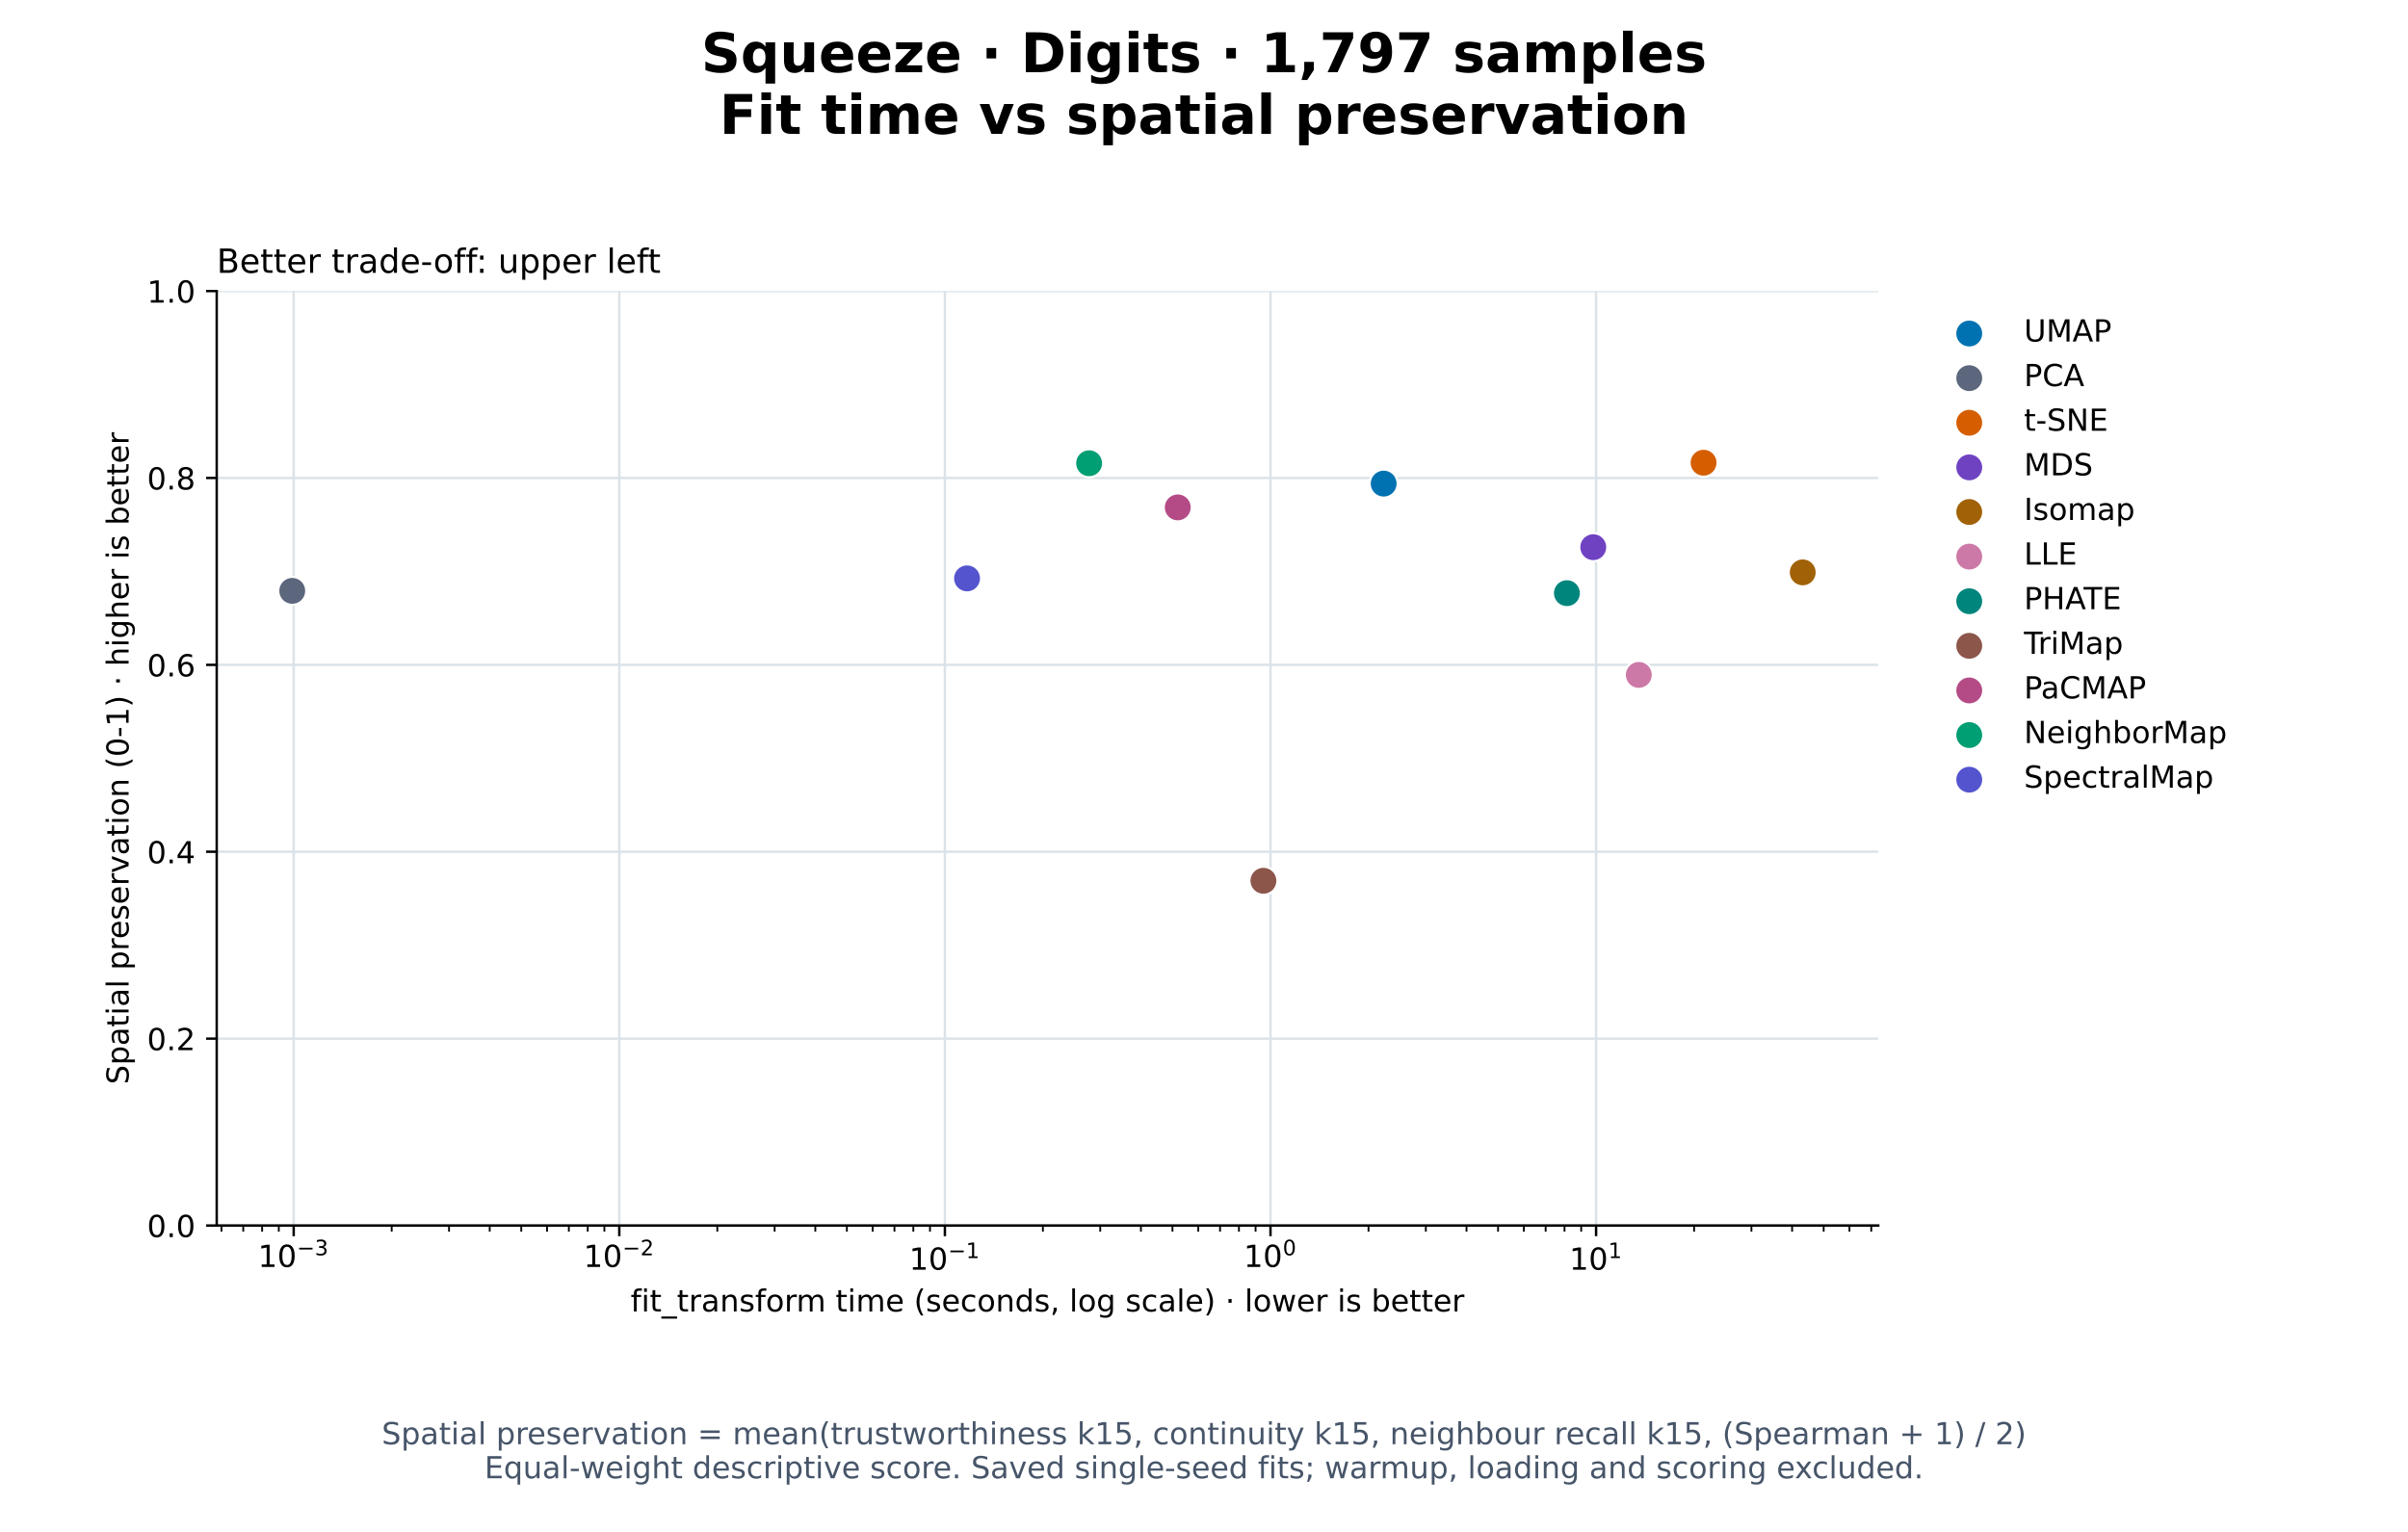
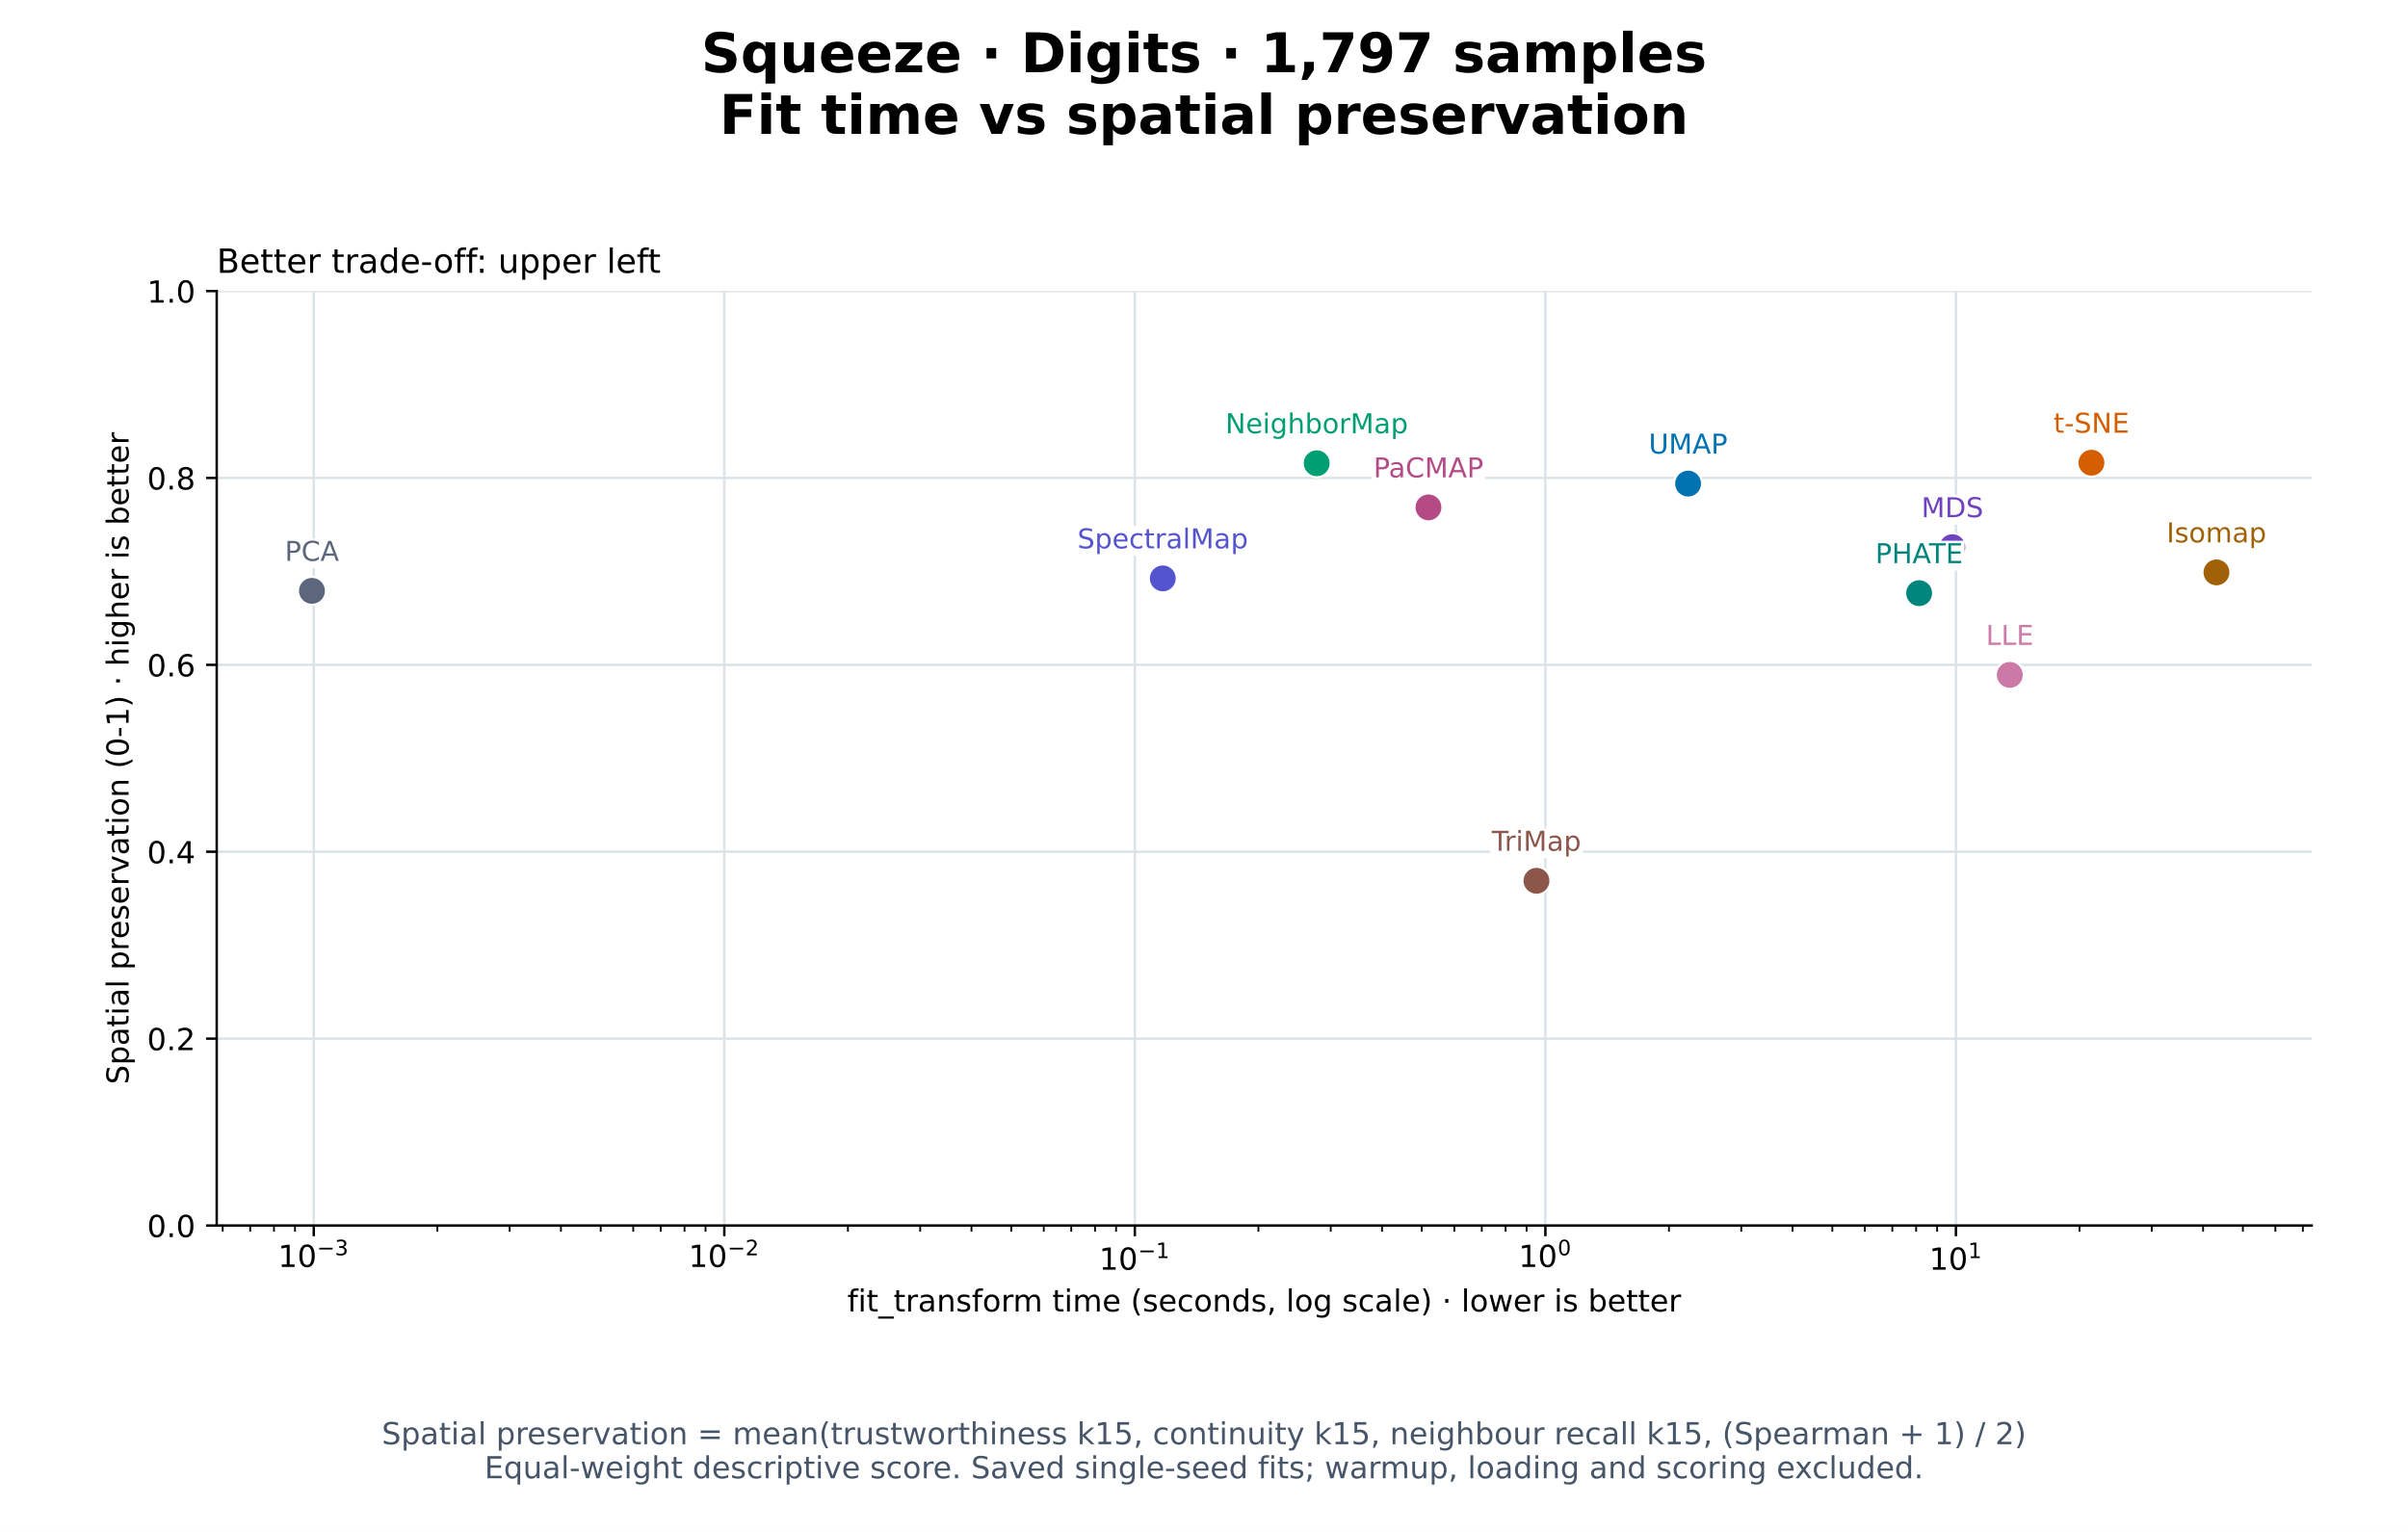
<svg xmlns="http://www.w3.org/2000/svg" xmlns:xlink="http://www.w3.org/1999/xlink" width="792pt" height="504pt" viewBox="0 0 792 504" version="1.1">
  <defs>
    <style type="text/css">*{stroke-linejoin: round; stroke-linecap: butt}</style>
  </defs>
  <g id="figure_1">
    <g id="patch_1">
      <path d="M 0 504 L 792 504 L 792 0 L 0 0 z " style="fill: #ffffff" />
    </g>
    <g id="axes_1">
      <g id="patch_2">
-         <path d="M 71.28 403.2 L 617.76 403.2 L 617.76 95.76 L 71.28 95.76 z " style="fill: #ffffff" />
+         <path d="M 71.28 403.2 L 760.32 403.2 L 760.32 95.76 L 71.28 95.76 z " style="fill: #ffffff" />
      </g>
      <g id="matplotlib.axis_1">
        <g id="xtick_1">
          <g id="line2d_1">
-             <path d="M 96.596 403.2 L 96.596 95.76 " clip-path="url(#pfb9a35d093)" style="fill: none; stroke: #dbe3e8; stroke-width: 0.8; stroke-linecap: square" />
+             <path d="M 103.2 403.2 L 103.2 95.76 " clip-path="url(#p359caa0f3c)" style="fill: none; stroke: #dbe3e8; stroke-width: 0.8; stroke-linecap: square" />
          </g>
          <g id="line2d_2">
            <defs>
              <path id="m7a612e7535" d="M 0 0 L 0 3.5 " style="stroke: #000000; stroke-width: 0.8" />
            </defs>
            <g>
-               <use xlink:href="#m7a612e7535" x="96.596" y="403.2" style="stroke: #000000; stroke-width: 0.8" />
+               <use xlink:href="#m7a612e7535" x="103.2" y="403.2" style="stroke: #000000; stroke-width: 0.8" />
            </g>
          </g>
          <g id="text_1">
-             <g transform="translate(84.84589 417.7984)">
+             <g transform="translate(91.45003 417.7984)">
              <text>
                <tspan x="0" y="-0.977" style="font-size: 10px; font-family: 'DejaVu Sans'">1</tspan>
                <tspan x="6.362" y="-0.977" style="font-size: 10px; font-family: 'DejaVu Sans'">0</tspan>
                <tspan x="12.82" y="-4.805" style="font-size: 7px; font-family: 'DejaVu Sans'">−</tspan>
                <tspan x="18.686" y="-4.805" style="font-size: 7px; font-family: 'DejaVu Sans'">3</tspan>
              </text>
            </g>
          </g>
        </g>
        <g id="xtick_2">
          <g id="line2d_3">
-             <path d="M 203.687 403.2 L 203.687 95.76 " clip-path="url(#pfb9a35d093)" style="fill: none; stroke: #dbe3e8; stroke-width: 0.8; stroke-linecap: square" />
+             <path d="M 238.227 403.2 L 238.227 95.76 " clip-path="url(#p359caa0f3c)" style="fill: none; stroke: #dbe3e8; stroke-width: 0.8; stroke-linecap: square" />
          </g>
          <g id="line2d_4">
            <g>
-               <use xlink:href="#m7a612e7535" x="203.687" y="403.2" style="stroke: #000000; stroke-width: 0.8" />
+               <use xlink:href="#m7a612e7535" x="238.227" y="403.2" style="stroke: #000000; stroke-width: 0.8" />
            </g>
          </g>
          <g id="text_2">
-             <g transform="translate(191.9366 417.7984)">
+             <g transform="translate(226.4775 417.7984)">
              <text>
                <tspan x="0" y="-0.977" style="font-size: 10px; font-family: 'DejaVu Sans'">1</tspan>
                <tspan x="6.362" y="-0.977" style="font-size: 10px; font-family: 'DejaVu Sans'">0</tspan>
                <tspan x="12.82" y="-4.805" style="font-size: 7px; font-family: 'DejaVu Sans'">−</tspan>
                <tspan x="18.686" y="-4.805" style="font-size: 7px; font-family: 'DejaVu Sans'">2</tspan>
              </text>
            </g>
          </g>
        </g>
        <g id="xtick_3">
          <g id="line2d_5">
-             <path d="M 310.777 403.2 L 310.777 95.76 " clip-path="url(#pfb9a35d093)" style="fill: none; stroke: #dbe3e8; stroke-width: 0.8; stroke-linecap: square" />
+             <path d="M 373.255 403.2 L 373.255 95.76 " clip-path="url(#p359caa0f3c)" style="fill: none; stroke: #dbe3e8; stroke-width: 0.8; stroke-linecap: square" />
          </g>
          <g id="line2d_6">
            <g>
-               <use xlink:href="#m7a612e7535" x="310.777" y="403.2" style="stroke: #000000; stroke-width: 0.8" />
+               <use xlink:href="#m7a612e7535" x="373.255" y="403.2" style="stroke: #000000; stroke-width: 0.8" />
            </g>
          </g>
          <g id="text_3">
-             <g transform="translate(299.0273 417.7984)">
+             <g transform="translate(361.5049 417.7984)">
              <text>
                <tspan x="0" y="-0.064" style="font-size: 10px; font-family: 'DejaVu Sans'">1</tspan>
                <tspan x="6.362" y="-0.064" style="font-size: 10px; font-family: 'DejaVu Sans'">0</tspan>
                <tspan x="12.82" y="-3.892" style="font-size: 7px; font-family: 'DejaVu Sans'">−</tspan>
                <tspan x="18.686" y="-3.892" style="font-size: 7px; font-family: 'DejaVu Sans'">1</tspan>
              </text>
            </g>
          </g>
        </g>
        <g id="xtick_4">
          <g id="line2d_7">
-             <path d="M 417.868 403.2 L 417.868 95.76 " clip-path="url(#pfb9a35d093)" style="fill: none; stroke: #dbe3e8; stroke-width: 0.8; stroke-linecap: square" />
+             <path d="M 508.282 403.2 L 508.282 95.76 " clip-path="url(#p359caa0f3c)" style="fill: none; stroke: #dbe3e8; stroke-width: 0.8; stroke-linecap: square" />
          </g>
          <g id="line2d_8">
            <g>
-               <use xlink:href="#m7a612e7535" x="417.868" y="403.2" style="stroke: #000000; stroke-width: 0.8" />
+               <use xlink:href="#m7a612e7535" x="508.282" y="403.2" style="stroke: #000000; stroke-width: 0.8" />
            </g>
          </g>
          <g id="text_4">
-             <g transform="translate(409.0681 417.7984)">
+             <g transform="translate(499.4823 417.7984)">
              <text>
                <tspan x="0" y="-0.977" style="font-size: 10px; font-family: 'DejaVu Sans'">1</tspan>
                <tspan x="6.362" y="-0.977" style="font-size: 10px; font-family: 'DejaVu Sans'">0</tspan>
                <tspan x="12.82" y="-4.805" style="font-size: 7px; font-family: 'DejaVu Sans'">0</tspan>
              </text>
            </g>
          </g>
        </g>
        <g id="xtick_5">
          <g id="line2d_9">
-             <path d="M 524.959 403.2 L 524.959 95.76 " clip-path="url(#pfb9a35d093)" style="fill: none; stroke: #dbe3e8; stroke-width: 0.8; stroke-linecap: square" />
+             <path d="M 643.31 403.2 L 643.31 95.76 " clip-path="url(#p359caa0f3c)" style="fill: none; stroke: #dbe3e8; stroke-width: 0.8; stroke-linecap: square" />
          </g>
          <g id="line2d_10">
            <g>
-               <use xlink:href="#m7a612e7535" x="524.959" y="403.2" style="stroke: #000000; stroke-width: 0.8" />
+               <use xlink:href="#m7a612e7535" x="643.31" y="403.2" style="stroke: #000000; stroke-width: 0.8" />
            </g>
          </g>
          <g id="text_5">
-             <g transform="translate(516.1588 417.7984)">
+             <g transform="translate(634.5098 417.7984)">
              <text>
                <tspan x="0" y="-0.064" style="font-size: 10px; font-family: 'DejaVu Sans'">1</tspan>
                <tspan x="6.362" y="-0.064" style="font-size: 10px; font-family: 'DejaVu Sans'">0</tspan>
                <tspan x="12.82" y="-3.892" style="font-size: 7px; font-family: 'DejaVu Sans'">1</tspan>
              </text>
            </g>
          </g>
        </g>
        <g id="xtick_6">
          <g id="line2d_11">
            <defs>
              <path id="m24baf98e20" d="M 0 0 L 0 2 " style="stroke: #000000; stroke-width: 0.6" />
            </defs>
            <g>
-               <use xlink:href="#m24baf98e20" x="72.838" y="403.2" style="stroke: #000000; stroke-width: 0.6" />
+               <use xlink:href="#m24baf98e20" x="73.244" y="403.2" style="stroke: #000000; stroke-width: 0.6" />
            </g>
          </g>
        </g>
        <g id="xtick_7">
          <g id="line2d_12">
            <g>
-               <use xlink:href="#m24baf98e20" x="80.007" y="403.2" style="stroke: #000000; stroke-width: 0.6" />
+               <use xlink:href="#m24baf98e20" x="82.284" y="403.2" style="stroke: #000000; stroke-width: 0.6" />
            </g>
          </g>
        </g>
        <g id="xtick_8">
          <g id="line2d_13">
            <g>
-               <use xlink:href="#m24baf98e20" x="86.218" y="403.2" style="stroke: #000000; stroke-width: 0.6" />
+               <use xlink:href="#m24baf98e20" x="90.115" y="403.2" style="stroke: #000000; stroke-width: 0.6" />
            </g>
          </g>
        </g>
        <g id="xtick_9">
          <g id="line2d_14">
            <g>
-               <use xlink:href="#m24baf98e20" x="91.696" y="403.2" style="stroke: #000000; stroke-width: 0.6" />
+               <use xlink:href="#m24baf98e20" x="97.022" y="403.2" style="stroke: #000000; stroke-width: 0.6" />
            </g>
          </g>
        </g>
        <g id="xtick_10">
          <g id="line2d_15">
            <g>
-               <use xlink:href="#m24baf98e20" x="128.833" y="403.2" style="stroke: #000000; stroke-width: 0.6" />
+               <use xlink:href="#m24baf98e20" x="143.847" y="403.2" style="stroke: #000000; stroke-width: 0.6" />
            </g>
          </g>
        </g>
        <g id="xtick_11">
          <g id="line2d_16">
            <g>
-               <use xlink:href="#m24baf98e20" x="147.691" y="403.2" style="stroke: #000000; stroke-width: 0.6" />
+               <use xlink:href="#m24baf98e20" x="167.624" y="403.2" style="stroke: #000000; stroke-width: 0.6" />
            </g>
          </g>
        </g>
        <g id="xtick_12">
          <g id="line2d_17">
            <g>
-               <use xlink:href="#m24baf98e20" x="161.071" y="403.2" style="stroke: #000000; stroke-width: 0.6" />
+               <use xlink:href="#m24baf98e20" x="184.495" y="403.2" style="stroke: #000000; stroke-width: 0.6" />
            </g>
          </g>
        </g>
        <g id="xtick_13">
          <g id="line2d_18">
            <g>
-               <use xlink:href="#m24baf98e20" x="171.449" y="403.2" style="stroke: #000000; stroke-width: 0.6" />
+               <use xlink:href="#m24baf98e20" x="197.58" y="403.2" style="stroke: #000000; stroke-width: 0.6" />
            </g>
          </g>
        </g>
        <g id="xtick_14">
          <g id="line2d_19">
            <g>
-               <use xlink:href="#m24baf98e20" x="179.929" y="403.2" style="stroke: #000000; stroke-width: 0.6" />
+               <use xlink:href="#m24baf98e20" x="208.272" y="403.2" style="stroke: #000000; stroke-width: 0.6" />
            </g>
          </g>
        </g>
        <g id="xtick_15">
          <g id="line2d_20">
            <g>
-               <use xlink:href="#m24baf98e20" x="187.098" y="403.2" style="stroke: #000000; stroke-width: 0.6" />
+               <use xlink:href="#m24baf98e20" x="217.311" y="403.2" style="stroke: #000000; stroke-width: 0.6" />
            </g>
          </g>
        </g>
        <g id="xtick_16">
          <g id="line2d_21">
            <g>
-               <use xlink:href="#m24baf98e20" x="193.308" y="403.2" style="stroke: #000000; stroke-width: 0.6" />
+               <use xlink:href="#m24baf98e20" x="225.142" y="403.2" style="stroke: #000000; stroke-width: 0.6" />
            </g>
          </g>
        </g>
        <g id="xtick_17">
          <g id="line2d_22">
            <g>
-               <use xlink:href="#m24baf98e20" x="198.786" y="403.2" style="stroke: #000000; stroke-width: 0.6" />
+               <use xlink:href="#m24baf98e20" x="232.049" y="403.2" style="stroke: #000000; stroke-width: 0.6" />
            </g>
          </g>
        </g>
        <g id="xtick_18">
          <g id="line2d_23">
            <g>
-               <use xlink:href="#m24baf98e20" x="235.924" y="403.2" style="stroke: #000000; stroke-width: 0.6" />
+               <use xlink:href="#m24baf98e20" x="278.875" y="403.2" style="stroke: #000000; stroke-width: 0.6" />
            </g>
          </g>
        </g>
        <g id="xtick_19">
          <g id="line2d_24">
            <g>
-               <use xlink:href="#m24baf98e20" x="254.782" y="403.2" style="stroke: #000000; stroke-width: 0.6" />
+               <use xlink:href="#m24baf98e20" x="302.652" y="403.2" style="stroke: #000000; stroke-width: 0.6" />
            </g>
          </g>
        </g>
        <g id="xtick_20">
          <g id="line2d_25">
            <g>
-               <use xlink:href="#m24baf98e20" x="268.162" y="403.2" style="stroke: #000000; stroke-width: 0.6" />
+               <use xlink:href="#m24baf98e20" x="319.522" y="403.2" style="stroke: #000000; stroke-width: 0.6" />
            </g>
          </g>
        </g>
        <g id="xtick_21">
          <g id="line2d_26">
            <g>
-               <use xlink:href="#m24baf98e20" x="278.54" y="403.2" style="stroke: #000000; stroke-width: 0.6" />
+               <use xlink:href="#m24baf98e20" x="332.608" y="403.2" style="stroke: #000000; stroke-width: 0.6" />
            </g>
          </g>
        </g>
        <g id="xtick_22">
          <g id="line2d_27">
            <g>
-               <use xlink:href="#m24baf98e20" x="287.019" y="403.2" style="stroke: #000000; stroke-width: 0.6" />
+               <use xlink:href="#m24baf98e20" x="343.299" y="403.2" style="stroke: #000000; stroke-width: 0.6" />
            </g>
          </g>
        </g>
        <g id="xtick_23">
          <g id="line2d_28">
            <g>
-               <use xlink:href="#m24baf98e20" x="294.189" y="403.2" style="stroke: #000000; stroke-width: 0.6" />
+               <use xlink:href="#m24baf98e20" x="352.339" y="403.2" style="stroke: #000000; stroke-width: 0.6" />
            </g>
          </g>
        </g>
        <g id="xtick_24">
          <g id="line2d_29">
            <g>
-               <use xlink:href="#m24baf98e20" x="300.399" y="403.2" style="stroke: #000000; stroke-width: 0.6" />
+               <use xlink:href="#m24baf98e20" x="360.169" y="403.2" style="stroke: #000000; stroke-width: 0.6" />
            </g>
          </g>
        </g>
        <g id="xtick_25">
          <g id="line2d_30">
            <g>
-               <use xlink:href="#m24baf98e20" x="305.877" y="403.2" style="stroke: #000000; stroke-width: 0.6" />
+               <use xlink:href="#m24baf98e20" x="367.076" y="403.2" style="stroke: #000000; stroke-width: 0.6" />
            </g>
          </g>
        </g>
        <g id="xtick_26">
          <g id="line2d_31">
            <g>
-               <use xlink:href="#m24baf98e20" x="343.015" y="403.2" style="stroke: #000000; stroke-width: 0.6" />
+               <use xlink:href="#m24baf98e20" x="413.902" y="403.2" style="stroke: #000000; stroke-width: 0.6" />
            </g>
          </g>
        </g>
        <g id="xtick_27">
          <g id="line2d_32">
            <g>
-               <use xlink:href="#m24baf98e20" x="361.873" y="403.2" style="stroke: #000000; stroke-width: 0.6" />
+               <use xlink:href="#m24baf98e20" x="437.679" y="403.2" style="stroke: #000000; stroke-width: 0.6" />
            </g>
          </g>
        </g>
        <g id="xtick_28">
          <g id="line2d_33">
            <g>
-               <use xlink:href="#m24baf98e20" x="375.252" y="403.2" style="stroke: #000000; stroke-width: 0.6" />
+               <use xlink:href="#m24baf98e20" x="454.55" y="403.2" style="stroke: #000000; stroke-width: 0.6" />
            </g>
          </g>
        </g>
        <g id="xtick_29">
          <g id="line2d_34">
            <g>
-               <use xlink:href="#m24baf98e20" x="385.631" y="403.2" style="stroke: #000000; stroke-width: 0.6" />
+               <use xlink:href="#m24baf98e20" x="467.635" y="403.2" style="stroke: #000000; stroke-width: 0.6" />
            </g>
          </g>
        </g>
        <g id="xtick_30">
          <g id="line2d_35">
            <g>
-               <use xlink:href="#m24baf98e20" x="394.11" y="403.2" style="stroke: #000000; stroke-width: 0.6" />
+               <use xlink:href="#m24baf98e20" x="478.327" y="403.2" style="stroke: #000000; stroke-width: 0.6" />
            </g>
          </g>
        </g>
        <g id="xtick_31">
          <g id="line2d_36">
            <g>
-               <use xlink:href="#m24baf98e20" x="401.279" y="403.2" style="stroke: #000000; stroke-width: 0.6" />
+               <use xlink:href="#m24baf98e20" x="487.366" y="403.2" style="stroke: #000000; stroke-width: 0.6" />
            </g>
          </g>
        </g>
        <g id="xtick_32">
          <g id="line2d_37">
            <g>
-               <use xlink:href="#m24baf98e20" x="407.49" y="403.2" style="stroke: #000000; stroke-width: 0.6" />
+               <use xlink:href="#m24baf98e20" x="495.197" y="403.2" style="stroke: #000000; stroke-width: 0.6" />
            </g>
          </g>
        </g>
        <g id="xtick_33">
          <g id="line2d_38">
            <g>
-               <use xlink:href="#m24baf98e20" x="412.968" y="403.2" style="stroke: #000000; stroke-width: 0.6" />
+               <use xlink:href="#m24baf98e20" x="502.104" y="403.2" style="stroke: #000000; stroke-width: 0.6" />
            </g>
          </g>
        </g>
        <g id="xtick_34">
          <g id="line2d_39">
            <g>
-               <use xlink:href="#m24baf98e20" x="450.106" y="403.2" style="stroke: #000000; stroke-width: 0.6" />
+               <use xlink:href="#m24baf98e20" x="548.93" y="403.2" style="stroke: #000000; stroke-width: 0.6" />
            </g>
          </g>
        </g>
        <g id="xtick_35">
          <g id="line2d_40">
            <g>
-               <use xlink:href="#m24baf98e20" x="468.963" y="403.2" style="stroke: #000000; stroke-width: 0.6" />
+               <use xlink:href="#m24baf98e20" x="572.707" y="403.2" style="stroke: #000000; stroke-width: 0.6" />
            </g>
          </g>
        </g>
        <g id="xtick_36">
          <g id="line2d_41">
            <g>
-               <use xlink:href="#m24baf98e20" x="482.343" y="403.2" style="stroke: #000000; stroke-width: 0.6" />
+               <use xlink:href="#m24baf98e20" x="589.577" y="403.2" style="stroke: #000000; stroke-width: 0.6" />
            </g>
          </g>
        </g>
        <g id="xtick_37">
          <g id="line2d_42">
            <g>
-               <use xlink:href="#m24baf98e20" x="492.721" y="403.2" style="stroke: #000000; stroke-width: 0.6" />
+               <use xlink:href="#m24baf98e20" x="602.662" y="403.2" style="stroke: #000000; stroke-width: 0.6" />
            </g>
          </g>
        </g>
        <g id="xtick_38">
          <g id="line2d_43">
            <g>
-               <use xlink:href="#m24baf98e20" x="501.201" y="403.2" style="stroke: #000000; stroke-width: 0.6" />
+               <use xlink:href="#m24baf98e20" x="613.354" y="403.2" style="stroke: #000000; stroke-width: 0.6" />
            </g>
          </g>
        </g>
        <g id="xtick_39">
          <g id="line2d_44">
            <g>
-               <use xlink:href="#m24baf98e20" x="508.37" y="403.2" style="stroke: #000000; stroke-width: 0.6" />
+               <use xlink:href="#m24baf98e20" x="622.394" y="403.2" style="stroke: #000000; stroke-width: 0.6" />
            </g>
          </g>
        </g>
        <g id="xtick_40">
          <g id="line2d_45">
            <g>
-               <use xlink:href="#m24baf98e20" x="514.581" y="403.2" style="stroke: #000000; stroke-width: 0.6" />
+               <use xlink:href="#m24baf98e20" x="630.224" y="403.2" style="stroke: #000000; stroke-width: 0.6" />
            </g>
          </g>
        </g>
        <g id="xtick_41">
          <g id="line2d_46">
            <g>
-               <use xlink:href="#m24baf98e20" x="520.059" y="403.2" style="stroke: #000000; stroke-width: 0.6" />
+               <use xlink:href="#m24baf98e20" x="637.131" y="403.2" style="stroke: #000000; stroke-width: 0.6" />
            </g>
          </g>
        </g>
        <g id="xtick_42">
          <g id="line2d_47">
            <g>
-               <use xlink:href="#m24baf98e20" x="557.196" y="403.2" style="stroke: #000000; stroke-width: 0.6" />
+               <use xlink:href="#m24baf98e20" x="683.957" y="403.2" style="stroke: #000000; stroke-width: 0.6" />
            </g>
          </g>
        </g>
        <g id="xtick_43">
          <g id="line2d_48">
            <g>
-               <use xlink:href="#m24baf98e20" x="576.054" y="403.2" style="stroke: #000000; stroke-width: 0.6" />
+               <use xlink:href="#m24baf98e20" x="707.734" y="403.2" style="stroke: #000000; stroke-width: 0.6" />
            </g>
          </g>
        </g>
        <g id="xtick_44">
          <g id="line2d_49">
            <g>
-               <use xlink:href="#m24baf98e20" x="589.434" y="403.2" style="stroke: #000000; stroke-width: 0.6" />
+               <use xlink:href="#m24baf98e20" x="724.604" y="403.2" style="stroke: #000000; stroke-width: 0.6" />
            </g>
          </g>
        </g>
        <g id="xtick_45">
          <g id="line2d_50">
            <g>
-               <use xlink:href="#m24baf98e20" x="599.812" y="403.2" style="stroke: #000000; stroke-width: 0.6" />
+               <use xlink:href="#m24baf98e20" x="737.69" y="403.2" style="stroke: #000000; stroke-width: 0.6" />
            </g>
          </g>
        </g>
        <g id="xtick_46">
          <g id="line2d_51">
            <g>
-               <use xlink:href="#m24baf98e20" x="608.292" y="403.2" style="stroke: #000000; stroke-width: 0.6" />
+               <use xlink:href="#m24baf98e20" x="748.382" y="403.2" style="stroke: #000000; stroke-width: 0.6" />
            </g>
          </g>
        </g>
        <g id="xtick_47">
          <g id="line2d_52">
            <g>
-               <use xlink:href="#m24baf98e20" x="615.461" y="403.2" style="stroke: #000000; stroke-width: 0.6" />
+               <use xlink:href="#m24baf98e20" x="757.421" y="403.2" style="stroke: #000000; stroke-width: 0.6" />
            </g>
          </g>
        </g>
        <g id="text_6">
-           <text style="font-size: 10px; font-family: 'DejaVu Sans'; text-anchor: middle" x="344.52" y="431.477" transform="rotate(-0 344.52 431.4766)">fit_transform time (seconds, log scale) · lower is better</text>
+           <text style="font-size: 10px; font-family: 'DejaVu Sans'; text-anchor: middle" x="415.8" y="431.477" transform="rotate(-0 415.8 431.4766)">fit_transform time (seconds, log scale) · lower is better</text>
        </g>
      </g>
      <g id="matplotlib.axis_2">
        <g id="ytick_1">
          <g id="line2d_53">
-             <path d="M 71.28 403.2 L 617.76 403.2 " clip-path="url(#pfb9a35d093)" style="fill: none; stroke: #dbe3e8; stroke-width: 0.8; stroke-linecap: square" />
+             <path d="M 71.28 403.2 L 760.32 403.2 " clip-path="url(#p359caa0f3c)" style="fill: none; stroke: #dbe3e8; stroke-width: 0.8; stroke-linecap: square" />
          </g>
          <g id="line2d_54">
            <defs>
              <path id="m8ee0e57bef" d="M 0 0 L -3.5 0 " style="stroke: #000000; stroke-width: 0.8" />
            </defs>
            <g>
              <use xlink:href="#m8ee0e57bef" x="71.28" y="403.2" style="stroke: #000000; stroke-width: 0.8" />
            </g>
          </g>
          <g id="text_7">
            <text style="font-size: 10px; font-family: 'DejaVu Sans'; text-anchor: end" x="64.28" y="406.999" transform="rotate(-0 64.28 406.9992)">0.0</text>
          </g>
        </g>
        <g id="ytick_2">
          <g id="line2d_55">
-             <path d="M 71.28 341.712 L 617.76 341.712 " clip-path="url(#pfb9a35d093)" style="fill: none; stroke: #dbe3e8; stroke-width: 0.8; stroke-linecap: square" />
+             <path d="M 71.28 341.712 L 760.32 341.712 " clip-path="url(#p359caa0f3c)" style="fill: none; stroke: #dbe3e8; stroke-width: 0.8; stroke-linecap: square" />
          </g>
          <g id="line2d_56">
            <g>
              <use xlink:href="#m8ee0e57bef" x="71.28" y="341.712" style="stroke: #000000; stroke-width: 0.8" />
            </g>
          </g>
          <g id="text_8">
            <text style="font-size: 10px; font-family: 'DejaVu Sans'; text-anchor: end" x="64.28" y="345.511" transform="rotate(-0 64.28 345.5112)">0.2</text>
          </g>
        </g>
        <g id="ytick_3">
          <g id="line2d_57">
-             <path d="M 71.28 280.224 L 617.76 280.224 " clip-path="url(#pfb9a35d093)" style="fill: none; stroke: #dbe3e8; stroke-width: 0.8; stroke-linecap: square" />
+             <path d="M 71.28 280.224 L 760.32 280.224 " clip-path="url(#p359caa0f3c)" style="fill: none; stroke: #dbe3e8; stroke-width: 0.8; stroke-linecap: square" />
          </g>
          <g id="line2d_58">
            <g>
              <use xlink:href="#m8ee0e57bef" x="71.28" y="280.224" style="stroke: #000000; stroke-width: 0.8" />
            </g>
          </g>
          <g id="text_9">
            <text style="font-size: 10px; font-family: 'DejaVu Sans'; text-anchor: end" x="64.28" y="284.023" transform="rotate(-0 64.28 284.0232)">0.4</text>
          </g>
        </g>
        <g id="ytick_4">
          <g id="line2d_59">
-             <path d="M 71.28 218.736 L 617.76 218.736 " clip-path="url(#pfb9a35d093)" style="fill: none; stroke: #dbe3e8; stroke-width: 0.8; stroke-linecap: square" />
+             <path d="M 71.28 218.736 L 760.32 218.736 " clip-path="url(#p359caa0f3c)" style="fill: none; stroke: #dbe3e8; stroke-width: 0.8; stroke-linecap: square" />
          </g>
          <g id="line2d_60">
            <g>
              <use xlink:href="#m8ee0e57bef" x="71.28" y="218.736" style="stroke: #000000; stroke-width: 0.8" />
            </g>
          </g>
          <g id="text_10">
            <text style="font-size: 10px; font-family: 'DejaVu Sans'; text-anchor: end" x="64.28" y="222.535" transform="rotate(-0 64.28 222.5352)">0.6</text>
          </g>
        </g>
        <g id="ytick_5">
          <g id="line2d_61">
-             <path d="M 71.28 157.248 L 617.76 157.248 " clip-path="url(#pfb9a35d093)" style="fill: none; stroke: #dbe3e8; stroke-width: 0.8; stroke-linecap: square" />
+             <path d="M 71.28 157.248 L 760.32 157.248 " clip-path="url(#p359caa0f3c)" style="fill: none; stroke: #dbe3e8; stroke-width: 0.8; stroke-linecap: square" />
          </g>
          <g id="line2d_62">
            <g>
              <use xlink:href="#m8ee0e57bef" x="71.28" y="157.248" style="stroke: #000000; stroke-width: 0.8" />
            </g>
          </g>
          <g id="text_11">
            <text style="font-size: 10px; font-family: 'DejaVu Sans'; text-anchor: end" x="64.28" y="161.047" transform="rotate(-0 64.28 161.0472)">0.8</text>
          </g>
        </g>
        <g id="ytick_6">
          <g id="line2d_63">
-             <path d="M 71.28 95.76 L 617.76 95.76 " clip-path="url(#pfb9a35d093)" style="fill: none; stroke: #dbe3e8; stroke-width: 0.8; stroke-linecap: square" />
+             <path d="M 71.28 95.76 L 760.32 95.76 " clip-path="url(#p359caa0f3c)" style="fill: none; stroke: #dbe3e8; stroke-width: 0.8; stroke-linecap: square" />
          </g>
          <g id="line2d_64">
            <g>
              <use xlink:href="#m8ee0e57bef" x="71.28" y="95.76" style="stroke: #000000; stroke-width: 0.8" />
            </g>
          </g>
          <g id="text_12">
            <text style="font-size: 10px; font-family: 'DejaVu Sans'; text-anchor: end" x="64.28" y="99.559" transform="rotate(-0 64.28 99.55922)">1.0</text>
          </g>
        </g>
        <g id="text_13">
          <text style="font-size: 10px; font-family: 'DejaVu Sans'; text-anchor: middle" x="42.297" y="249.48" transform="rotate(-90 42.29719 249.48)">Spatial preservation (0-1) · higher is better</text>
        </g>
      </g>
      <g id="patch_3">
        <path d="M 71.28 403.2 L 71.28 95.76 " style="fill: none; stroke: #000000; stroke-width: 0.8; stroke-linejoin: miter; stroke-linecap: square" />
      </g>
      <g id="patch_4">
-         <path d="M 71.28 403.2 L 617.76 403.2 " style="fill: none; stroke: #000000; stroke-width: 0.8; stroke-linejoin: miter; stroke-linecap: square" />
+         <path d="M 71.28 403.2 L 760.32 403.2 " style="fill: none; stroke: #000000; stroke-width: 0.8; stroke-linejoin: miter; stroke-linecap: square" />
      </g>
      <g id="PathCollection_1">
        <defs>
          <path id="m59867c5ed1" d="M 0 4.61 C 1.223 4.61 2.395 4.124 3.26 3.26 C 4.124 2.395 4.61 1.223 4.61 0 C 4.61 -1.223 4.124 -2.395 3.26 -3.26 C 2.395 -4.124 1.223 -4.61 0 -4.61 C -1.223 -4.61 -2.395 -4.124 -3.26 -3.26 C -4.124 -2.395 -4.61 -1.223 -4.61 0 C -4.61 1.223 -4.124 2.395 -3.26 3.26 C -2.395 4.124 -1.223 4.61 0 4.61 z " style="stroke: #ffffff; stroke-width: 0.7" />
        </defs>
-         <g clip-path="url(#pfb9a35d093)">
-           <use xlink:href="#m59867c5ed1" x="455.093" y="159.105" style="fill: #0072b2; stroke: #ffffff; stroke-width: 0.7" />
+         <g clip-path="url(#p359caa0f3c)">
+           <use xlink:href="#m59867c5ed1" x="555.219" y="159.105" style="fill: #0072b2; stroke: #ffffff; stroke-width: 0.7" />
        </g>
      </g>
      <g id="PathCollection_2">
        <defs>
          <path id="m7ef0dbe7bd" d="M 0 4.61 C 1.223 4.61 2.395 4.124 3.26 3.26 C 4.124 2.395 4.61 1.223 4.61 0 C 4.61 -1.223 4.124 -2.395 3.26 -3.26 C 2.395 -4.124 1.223 -4.61 0 -4.61 C -1.223 -4.61 -2.395 -4.124 -3.26 -3.26 C -4.124 -2.395 -4.61 -1.223 -4.61 0 C -4.61 1.223 -4.124 2.395 -3.26 3.26 C -2.395 4.124 -1.223 4.61 0 4.61 z " style="stroke: #ffffff; stroke-width: 0.7" />
        </defs>
-         <g clip-path="url(#pfb9a35d093)">
-           <use xlink:href="#m7ef0dbe7bd" x="96.12" y="194.393" style="fill: #5c677d; stroke: #ffffff; stroke-width: 0.7" />
+         <g clip-path="url(#p359caa0f3c)">
+           <use xlink:href="#m7ef0dbe7bd" x="102.6" y="194.393" style="fill: #5c677d; stroke: #ffffff; stroke-width: 0.7" />
        </g>
      </g>
      <g id="PathCollection_3">
        <defs>
          <path id="m1bc986d6cd" d="M 0 4.61 C 1.223 4.61 2.395 4.124 3.26 3.26 C 4.124 2.395 4.61 1.223 4.61 0 C 4.61 -1.223 4.124 -2.395 3.26 -3.26 C 2.395 -4.124 1.223 -4.61 0 -4.61 C -1.223 -4.61 -2.395 -4.124 -3.26 -3.26 C -4.124 -2.395 -4.61 -1.223 -4.61 0 C -4.61 1.223 -4.124 2.395 -3.26 3.26 C -2.395 4.124 -1.223 4.61 0 4.61 z " style="stroke: #ffffff; stroke-width: 0.7" />
        </defs>
-         <g clip-path="url(#pfb9a35d093)">
-           <use xlink:href="#m1bc986d6cd" x="560.307" y="152.23" style="fill: #d55e00; stroke: #ffffff; stroke-width: 0.7" />
+         <g clip-path="url(#p359caa0f3c)">
+           <use xlink:href="#m1bc986d6cd" x="687.879" y="152.23" style="fill: #d55e00; stroke: #ffffff; stroke-width: 0.7" />
        </g>
      </g>
      <g id="PathCollection_4">
        <defs>
          <path id="mb45ac91f49" d="M 0 4.61 C 1.223 4.61 2.395 4.124 3.26 3.26 C 4.124 2.395 4.61 1.223 4.61 0 C 4.61 -1.223 4.124 -2.395 3.26 -3.26 C 2.395 -4.124 1.223 -4.61 0 -4.61 C -1.223 -4.61 -2.395 -4.124 -3.26 -3.26 C -4.124 -2.395 -4.61 -1.223 -4.61 0 C -4.61 1.223 -4.124 2.395 -3.26 3.26 C -2.395 4.124 -1.223 4.61 0 4.61 z " style="stroke: #ffffff; stroke-width: 0.7" />
        </defs>
-         <g clip-path="url(#pfb9a35d093)">
-           <use xlink:href="#mb45ac91f49" x="524.026" y="180.026" style="fill: #6f42c1; stroke: #ffffff; stroke-width: 0.7" />
+         <g clip-path="url(#p359caa0f3c)">
+           <use xlink:href="#mb45ac91f49" x="642.133" y="180.026" style="fill: #6f42c1; stroke: #ffffff; stroke-width: 0.7" />
        </g>
      </g>
      <g id="PathCollection_5">
        <defs>
          <path id="m184abe2903" d="M 0 4.61 C 1.223 4.61 2.395 4.124 3.26 3.26 C 4.124 2.395 4.61 1.223 4.61 0 C 4.61 -1.223 4.124 -2.395 3.26 -3.26 C 2.395 -4.124 1.223 -4.61 0 -4.61 C -1.223 -4.61 -2.395 -4.124 -3.26 -3.26 C -4.124 -2.395 -4.61 -1.223 -4.61 0 C -4.61 1.223 -4.124 2.395 -3.26 3.26 C -2.395 4.124 -1.223 4.61 0 4.61 z " style="stroke: #ffffff; stroke-width: 0.7" />
        </defs>
-         <g clip-path="url(#pfb9a35d093)">
-           <use xlink:href="#m184abe2903" x="592.92" y="188.311" style="fill: #a16207; stroke: #ffffff; stroke-width: 0.7" />
+         <g clip-path="url(#p359caa0f3c)">
+           <use xlink:href="#m184abe2903" x="729" y="188.311" style="fill: #a16207; stroke: #ffffff; stroke-width: 0.7" />
        </g>
      </g>
      <g id="PathCollection_6">
        <defs>
          <path id="me73b54c1d1" d="M 0 4.61 C 1.223 4.61 2.395 4.124 3.26 3.26 C 4.124 2.395 4.61 1.223 4.61 0 C 4.61 -1.223 4.124 -2.395 3.26 -3.26 C 2.395 -4.124 1.223 -4.61 0 -4.61 C -1.223 -4.61 -2.395 -4.124 -3.26 -3.26 C -4.124 -2.395 -4.61 -1.223 -4.61 0 C -4.61 1.223 -4.124 2.395 -3.26 3.26 C -2.395 4.124 -1.223 4.61 0 4.61 z " style="stroke: #ffffff; stroke-width: 0.7" />
        </defs>
-         <g clip-path="url(#pfb9a35d093)">
-           <use xlink:href="#me73b54c1d1" x="539.007" y="222.043" style="fill: #cc79a7; stroke: #ffffff; stroke-width: 0.7" />
+         <g clip-path="url(#p359caa0f3c)">
+           <use xlink:href="#me73b54c1d1" x="661.023" y="222.043" style="fill: #cc79a7; stroke: #ffffff; stroke-width: 0.7" />
        </g>
      </g>
      <g id="PathCollection_7">
        <defs>
          <path id="mce52cf0a92" d="M 0 4.61 C 1.223 4.61 2.395 4.124 3.26 3.26 C 4.124 2.395 4.61 1.223 4.61 0 C 4.61 -1.223 4.124 -2.395 3.26 -3.26 C 2.395 -4.124 1.223 -4.61 0 -4.61 C -1.223 -4.61 -2.395 -4.124 -3.26 -3.26 C -4.124 -2.395 -4.61 -1.223 -4.61 0 C -4.61 1.223 -4.124 2.395 -3.26 3.26 C -2.395 4.124 -1.223 4.61 0 4.61 z " style="stroke: #ffffff; stroke-width: 0.7" />
        </defs>
-         <g clip-path="url(#pfb9a35d093)">
-           <use xlink:href="#mce52cf0a92" x="515.36" y="195.147" style="fill: #00857d; stroke: #ffffff; stroke-width: 0.7" />
+         <g clip-path="url(#p359caa0f3c)">
+           <use xlink:href="#mce52cf0a92" x="631.207" y="195.147" style="fill: #00857d; stroke: #ffffff; stroke-width: 0.7" />
        </g>
      </g>
      <g id="PathCollection_8">
        <defs>
          <path id="m455f746002" d="M 0 4.61 C 1.223 4.61 2.395 4.124 3.26 3.26 C 4.124 2.395 4.61 1.223 4.61 0 C 4.61 -1.223 4.124 -2.395 3.26 -3.26 C 2.395 -4.124 1.223 -4.61 0 -4.61 C -1.223 -4.61 -2.395 -4.124 -3.26 -3.26 C -4.124 -2.395 -4.61 -1.223 -4.61 0 C -4.61 1.223 -4.124 2.395 -3.26 3.26 C -2.395 4.124 -1.223 4.61 0 4.61 z " style="stroke: #ffffff; stroke-width: 0.7" />
        </defs>
-         <g clip-path="url(#pfb9a35d093)">
-           <use xlink:href="#m455f746002" x="415.539" y="289.778" style="fill: #8c564b; stroke: #ffffff; stroke-width: 0.7" />
+         <g clip-path="url(#p359caa0f3c)">
+           <use xlink:href="#m455f746002" x="505.346" y="289.778" style="fill: #8c564b; stroke: #ffffff; stroke-width: 0.7" />
        </g>
      </g>
      <g id="PathCollection_9">
        <defs>
          <path id="m35c15372cc" d="M 0 4.61 C 1.223 4.61 2.395 4.124 3.26 3.26 C 4.124 2.395 4.61 1.223 4.61 0 C 4.61 -1.223 4.124 -2.395 3.26 -3.26 C 2.395 -4.124 1.223 -4.61 0 -4.61 C -1.223 -4.61 -2.395 -4.124 -3.26 -3.26 C -4.124 -2.395 -4.61 -1.223 -4.61 0 C -4.61 1.223 -4.124 2.395 -3.26 3.26 C -2.395 4.124 -1.223 4.61 0 4.61 z " style="stroke: #ffffff; stroke-width: 0.7" />
        </defs>
-         <g clip-path="url(#pfb9a35d093)">
-           <use xlink:href="#m35c15372cc" x="387.365" y="166.93" style="fill: #b44b86; stroke: #ffffff; stroke-width: 0.7" />
+         <g clip-path="url(#p359caa0f3c)">
+           <use xlink:href="#m35c15372cc" x="469.822" y="166.93" style="fill: #b44b86; stroke: #ffffff; stroke-width: 0.7" />
        </g>
      </g>
      <g id="PathCollection_10">
        <defs>
          <path id="mb766537254" d="M 0 4.61 C 1.223 4.61 2.395 4.124 3.26 3.26 C 4.124 2.395 4.61 1.223 4.61 0 C 4.61 -1.223 4.124 -2.395 3.26 -3.26 C 2.395 -4.124 1.223 -4.61 0 -4.61 C -1.223 -4.61 -2.395 -4.124 -3.26 -3.26 C -4.124 -2.395 -4.61 -1.223 -4.61 0 C -4.61 1.223 -4.124 2.395 -3.26 3.26 C -2.395 4.124 -1.223 4.61 0 4.61 z " style="stroke: #ffffff; stroke-width: 0.7" />
        </defs>
-         <g clip-path="url(#pfb9a35d093)">
-           <use xlink:href="#mb766537254" x="358.215" y="152.408" style="fill: #009e73; stroke: #ffffff; stroke-width: 0.7" />
+         <g clip-path="url(#p359caa0f3c)">
+           <use xlink:href="#mb766537254" x="433.068" y="152.408" style="fill: #009e73; stroke: #ffffff; stroke-width: 0.7" />
        </g>
      </g>
      <g id="PathCollection_11">
        <defs>
          <path id="m9a8d84f55f" d="M 0 4.61 C 1.223 4.61 2.395 4.124 3.26 3.26 C 4.124 2.395 4.61 1.223 4.61 0 C 4.61 -1.223 4.124 -2.395 3.26 -3.26 C 2.395 -4.124 1.223 -4.61 0 -4.61 C -1.223 -4.61 -2.395 -4.124 -3.26 -3.26 C -4.124 -2.395 -4.61 -1.223 -4.61 0 C -4.61 1.223 -4.124 2.395 -3.26 3.26 C -2.395 4.124 -1.223 4.61 0 4.61 z " style="stroke: #ffffff; stroke-width: 0.7" />
        </defs>
-         <g clip-path="url(#pfb9a35d093)">
-           <use xlink:href="#m9a8d84f55f" x="318.065" y="190.287" style="fill: #5454cf; stroke: #ffffff; stroke-width: 0.7" />
+         <g clip-path="url(#p359caa0f3c)">
+           <use xlink:href="#m9a8d84f55f" x="382.444" y="190.287" style="fill: #5454cf; stroke: #ffffff; stroke-width: 0.7" />
        </g>
      </g>
      <g id="text_14">
        <text style="font-size: 11px; font-family: 'DejaVu Sans'; text-anchor: start" x="71.28" y="89.76" transform="rotate(-0 71.28 89.76)">Better trade-off: upper left</text>
      </g>
-       <g id="legend_1">
-         <g id="PathCollection_12">
-           <g>
-             <use xlink:href="#m59867c5ed1" x="647.69" y="109.733" style="fill: #0072b2; stroke: #ffffff; stroke-width: 0.7" />
-           </g>
-         </g>
-         <g id="text_15">
-           <text style="font-size: 10px; font-family: 'DejaVu Sans'; text-anchor: start" x="665.69" y="112.358" transform="rotate(-0 665.6896 112.3584)">UMAP</text>
-         </g>
-         <g id="PathCollection_13">
-           <g>
-             <use xlink:href="#m7ef0dbe7bd" x="647.69" y="124.412" style="fill: #5c677d; stroke: #ffffff; stroke-width: 0.7" />
-           </g>
-         </g>
-         <g id="text_16">
-           <text style="font-size: 10px; font-family: 'DejaVu Sans'; text-anchor: start" x="665.69" y="127.037" transform="rotate(-0 665.6896 127.0366)">PCA</text>
-         </g>
-         <g id="PathCollection_14">
-           <g>
-             <use xlink:href="#m1bc986d6cd" x="647.69" y="139.09" style="fill: #d55e00; stroke: #ffffff; stroke-width: 0.7" />
-           </g>
-         </g>
-         <g id="text_17">
-           <text style="font-size: 10px; font-family: 'DejaVu Sans'; text-anchor: start" x="665.69" y="141.715" transform="rotate(-0 665.6896 141.7147)">t-SNE</text>
-         </g>
-         <g id="PathCollection_15">
-           <g>
-             <use xlink:href="#mb45ac91f49" x="647.69" y="153.768" style="fill: #6f42c1; stroke: #ffffff; stroke-width: 0.7" />
-           </g>
-         </g>
-         <g id="text_18">
-           <text style="font-size: 10px; font-family: 'DejaVu Sans'; text-anchor: start" x="665.69" y="156.393" transform="rotate(-0 665.6896 156.3928)">MDS</text>
-         </g>
-         <g id="PathCollection_16">
-           <g>
-             <use xlink:href="#m184abe2903" x="647.69" y="168.446" style="fill: #a16207; stroke: #ffffff; stroke-width: 0.7" />
-           </g>
-         </g>
-         <g id="text_19">
-           <text style="font-size: 10px; font-family: 'DejaVu Sans'; text-anchor: start" x="665.69" y="171.071" transform="rotate(-0 665.6896 171.0709)">Isomap</text>
-         </g>
-         <g id="PathCollection_17">
-           <g>
-             <use xlink:href="#me73b54c1d1" x="647.69" y="183.124" style="fill: #cc79a7; stroke: #ffffff; stroke-width: 0.7" />
-           </g>
-         </g>
-         <g id="text_20">
-           <text style="font-size: 10px; font-family: 'DejaVu Sans'; text-anchor: start" x="665.69" y="185.749" transform="rotate(-0 665.6896 185.7491)">LLE</text>
-         </g>
-         <g id="PathCollection_18">
-           <g>
-             <use xlink:href="#mce52cf0a92" x="647.69" y="197.802" style="fill: #00857d; stroke: #ffffff; stroke-width: 0.7" />
-           </g>
-         </g>
-         <g id="text_21">
-           <text style="font-size: 10px; font-family: 'DejaVu Sans'; text-anchor: start" x="665.69" y="200.427" transform="rotate(-0 665.6896 200.4272)">PHATE</text>
-         </g>
-         <g id="PathCollection_19">
-           <g>
-             <use xlink:href="#m455f746002" x="647.69" y="212.48" style="fill: #8c564b; stroke: #ffffff; stroke-width: 0.7" />
-           </g>
-         </g>
-         <g id="text_22">
-           <text style="font-size: 10px; font-family: 'DejaVu Sans'; text-anchor: start" x="665.69" y="215.105" transform="rotate(-0 665.6896 215.1053)">TriMap</text>
-         </g>
-         <g id="PathCollection_20">
-           <g>
-             <use xlink:href="#m35c15372cc" x="647.69" y="227.158" style="fill: #b44b86; stroke: #ffffff; stroke-width: 0.7" />
-           </g>
-         </g>
-         <g id="text_23">
-           <text style="font-size: 10px; font-family: 'DejaVu Sans'; text-anchor: start" x="665.69" y="229.783" transform="rotate(-0 665.6896 229.7834)">PaCMAP</text>
-         </g>
-         <g id="PathCollection_21">
-           <g>
-             <use xlink:href="#mb766537254" x="647.69" y="241.837" style="fill: #009e73; stroke: #ffffff; stroke-width: 0.7" />
-           </g>
-         </g>
-         <g id="text_24">
-           <text style="font-size: 10px; font-family: 'DejaVu Sans'; text-anchor: start" x="665.69" y="244.462" transform="rotate(-0 665.6896 244.4616)">NeighborMap</text>
-         </g>
-         <g id="PathCollection_22">
-           <g>
-             <use xlink:href="#m9a8d84f55f" x="647.69" y="256.515" style="fill: #5454cf; stroke: #ffffff; stroke-width: 0.7" />
-           </g>
-         </g>
-         <g id="text_25">
-           <text style="font-size: 10px; font-family: 'DejaVu Sans'; text-anchor: start" x="665.69" y="259.14" transform="rotate(-0 665.6896 259.1397)">SpectralMap</text>
-         </g>
+       <g id="text_15">
+         <g id="patch_5">
+           <path d="M 541.711 151.645 L 568.726 151.645 L 568.726 141.855 L 541.711 141.855 z " style="fill: #ffffff" />
+         </g>
+         <text style="font-size: 9px; font-family: 'DejaVu Sans'; text-anchor: middle; fill: #0072b2" x="555.219" y="149.233" transform="rotate(-0 555.2187 149.2333)">UMAP</text>
+       </g>
+       <g id="text_16">
+         <g id="patch_6">
+           <path d="M 93.126 186.933 L 112.074 186.933 L 112.074 177.143 L 93.126 177.143 z " style="fill: #ffffff" />
+         </g>
+         <text style="font-size: 9px; font-family: 'DejaVu Sans'; text-anchor: middle; fill: #5c677d" x="102.6" y="184.522" transform="rotate(-0 102.6 184.5218)">PCA</text>
+       </g>
+       <g id="text_17">
+         <g id="patch_7">
+           <path d="M 674.885 144.77 L 700.874 144.77 L 700.874 134.979 L 674.885 134.979 z " style="fill: #ffffff" />
+         </g>
+         <text style="font-size: 9px; font-family: 'DejaVu Sans'; text-anchor: middle; fill: #d55e00" x="687.879" y="142.358" transform="rotate(-0 687.8794 142.3579)">t-SNE</text>
+       </g>
+       <g id="text_18">
+         <g id="patch_8">
+           <path d="M 631.389 172.566 L 652.878 172.566 L 652.878 162.776 L 631.389 162.776 z " style="fill: #ffffff" />
+         </g>
+         <text style="font-size: 9px; font-family: 'DejaVu Sans'; text-anchor: middle; fill: #6f42c1" x="642.133" y="170.155" transform="rotate(-0 642.1332 170.1546)">MDS</text>
+       </g>
+       <g id="text_19">
+         <g id="patch_9">
+           <path d="M 712.037 180.851 L 745.963 180.851 L 745.963 171.061 L 712.037 171.061 z " style="fill: #ffffff" />
+         </g>
+         <text style="font-size: 9px; font-family: 'DejaVu Sans'; text-anchor: middle; fill: #a16207" x="729" y="178.439" transform="rotate(-0 729 178.4394)">Isomap</text>
+       </g>
+       <g id="text_20">
+         <g id="patch_10">
+           <path d="M 652.625 214.583 L 669.421 214.583 L 669.421 204.792 L 652.625 204.792 z " style="fill: #ffffff" />
+         </g>
+         <text style="font-size: 9px; font-family: 'DejaVu Sans'; text-anchor: middle; fill: #cc79a7" x="661.023" y="212.171" transform="rotate(-0 661.0228 212.1709)">LLE</text>
+       </g>
+       <g id="text_21">
+         <g id="patch_11">
+           <path d="M 616.248 187.687 L 646.166 187.687 L 646.166 177.896 L 616.248 177.896 z " style="fill: #ffffff" />
+         </g>
+         <text style="font-size: 9px; font-family: 'DejaVu Sans'; text-anchor: middle; fill: #00857d" x="631.207" y="185.275" transform="rotate(-0 631.2072 185.275)">PHATE</text>
+       </g>
+       <g id="text_22">
+         <g id="patch_12">
+           <path d="M 490.124 282.318 L 520.568 282.318 L 520.568 272.528 L 490.124 272.528 z " style="fill: #ffffff" />
+         </g>
+         <text style="font-size: 9px; font-family: 'DejaVu Sans'; text-anchor: middle; fill: #8c564b" x="505.346" y="279.906" transform="rotate(-0 505.3458 279.9062)">TriMap</text>
+       </g>
+       <g id="text_23">
+         <g id="patch_13">
+           <path d="M 451.197 159.47 L 488.447 159.47 L 488.447 149.68 L 451.197 149.68 z " style="fill: #ffffff" />
+         </g>
+         <text style="font-size: 9px; font-family: 'DejaVu Sans'; text-anchor: middle; fill: #b44b86" x="469.822" y="157.058" transform="rotate(-0 469.8222 157.0585)">PaCMAP</text>
+       </g>
+       <g id="text_24">
+         <g id="patch_14">
+           <path d="M 402.476 144.948 L 463.659 144.948 L 463.659 135.158 L 402.476 135.158 z " style="fill: #ffffff" />
+         </g>
+         <text style="font-size: 9px; font-family: 'DejaVu Sans'; text-anchor: middle; fill: #009e73" x="433.068" y="142.536" transform="rotate(-0 433.0678 142.5363)">NeighborMap</text>
+       </g>
+       <g id="text_25">
+         <g id="patch_15">
+           <path d="M 353.828 182.827 L 411.06 182.827 L 411.06 173.037 L 353.828 173.037 z " style="fill: #ffffff" />
+         </g>
+         <text style="font-size: 9px; font-family: 'DejaVu Sans'; text-anchor: middle; fill: #5454cf" x="382.444" y="180.415" transform="rotate(-0 382.4442 180.4152)">SpectralMap</text>
      </g>
    </g>
    <g id="text_26">
      <text style="font-weight: 700; font-size: 18px; font-family: 'DejaVu Sans'" transform="translate(230.6095 23.75719)">Squeeze · Digits · 1,797 samples</text>
      <text style="font-weight: 700; font-size: 18px; font-family: 'DejaVu Sans'" transform="translate(236.6198 44.05387)">Fit time vs spatial preservation</text>
    </g>
    <g id="text_27">
      <text style="font-size: 10px; font-family: 'DejaVu Sans'; fill: #475569" transform="translate(125.5523 475.1622)">Spatial preservation = mean(trustworthiness k15, continuity k15, neighbour recall k15, (Spearman + 1) / 2)</text>
      <text style="font-size: 10px; font-family: 'DejaVu Sans'; fill: #475569" transform="translate(159.3445 486.36)">Equal-weight descriptive score. Saved single-seed fits; warmup, loading and scoring excluded.</text>
    </g>
  </g>
  <defs>
-     <clipPath id="pfb9a35d093">
-       <rect x="71.28" y="95.76" width="546.48" height="307.44" />
+     <clipPath id="p359caa0f3c">
+       <rect x="71.28" y="95.76" width="689.04" height="307.44" />
    </clipPath>
  </defs>
</svg>
